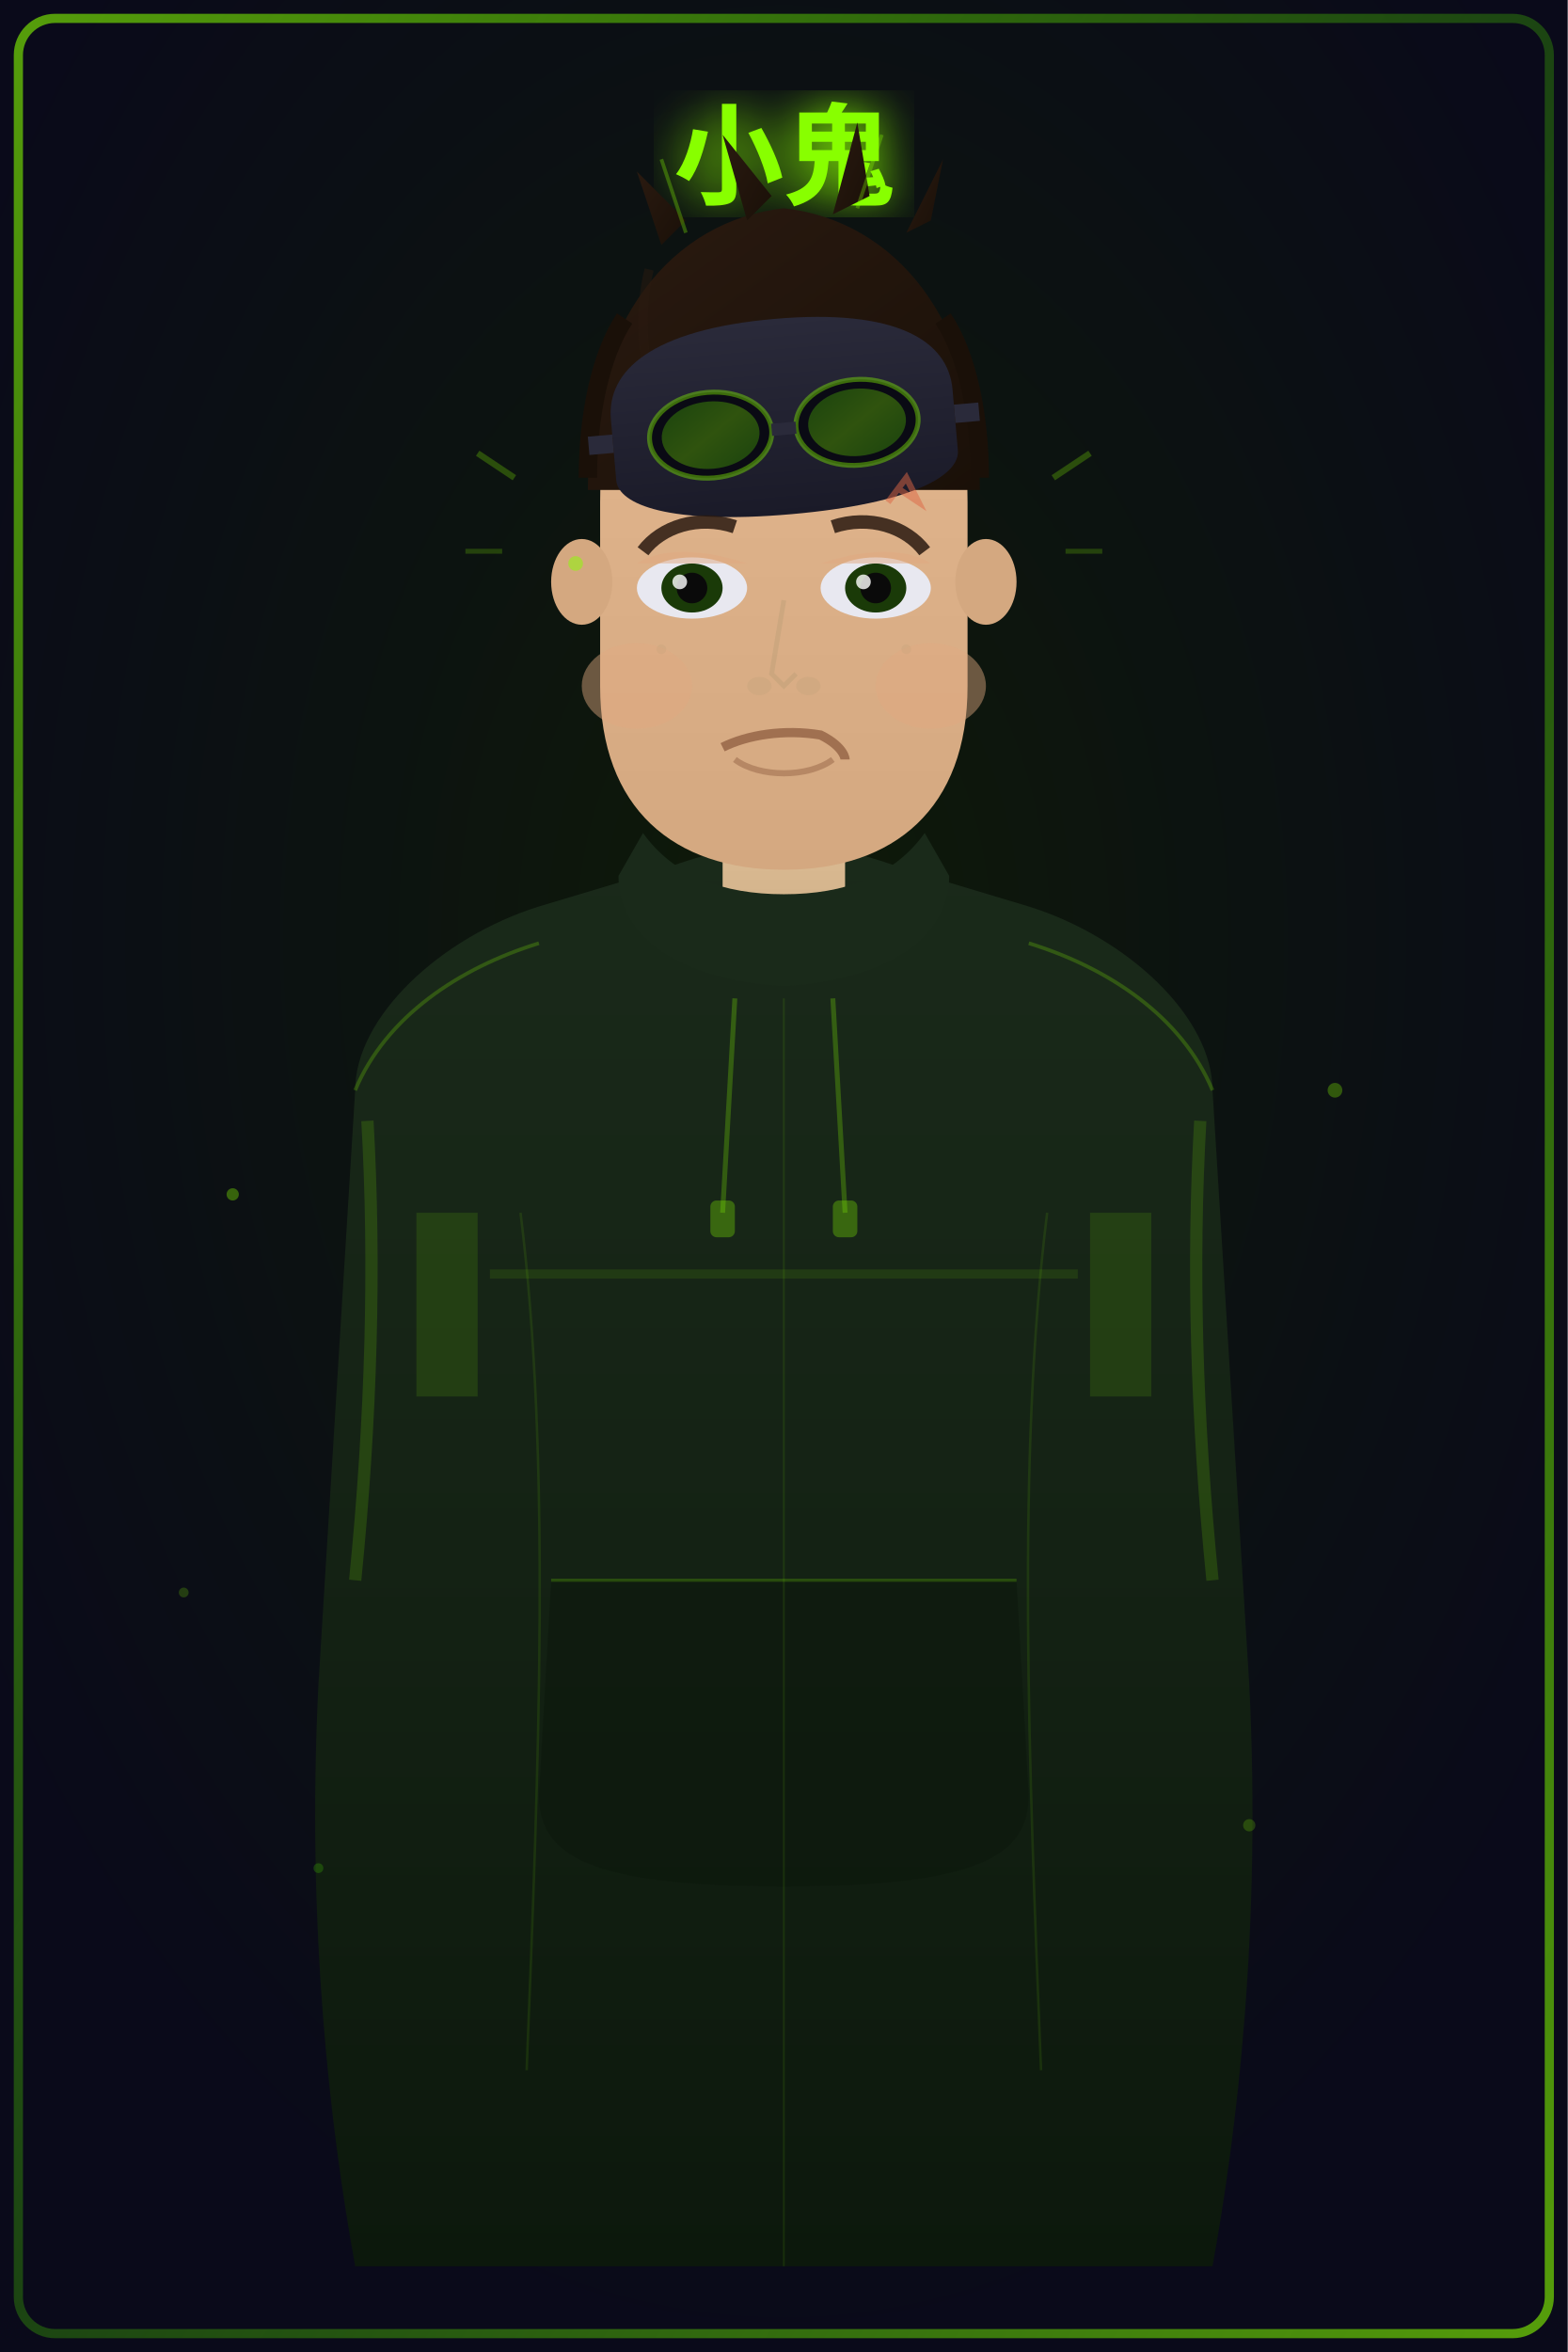
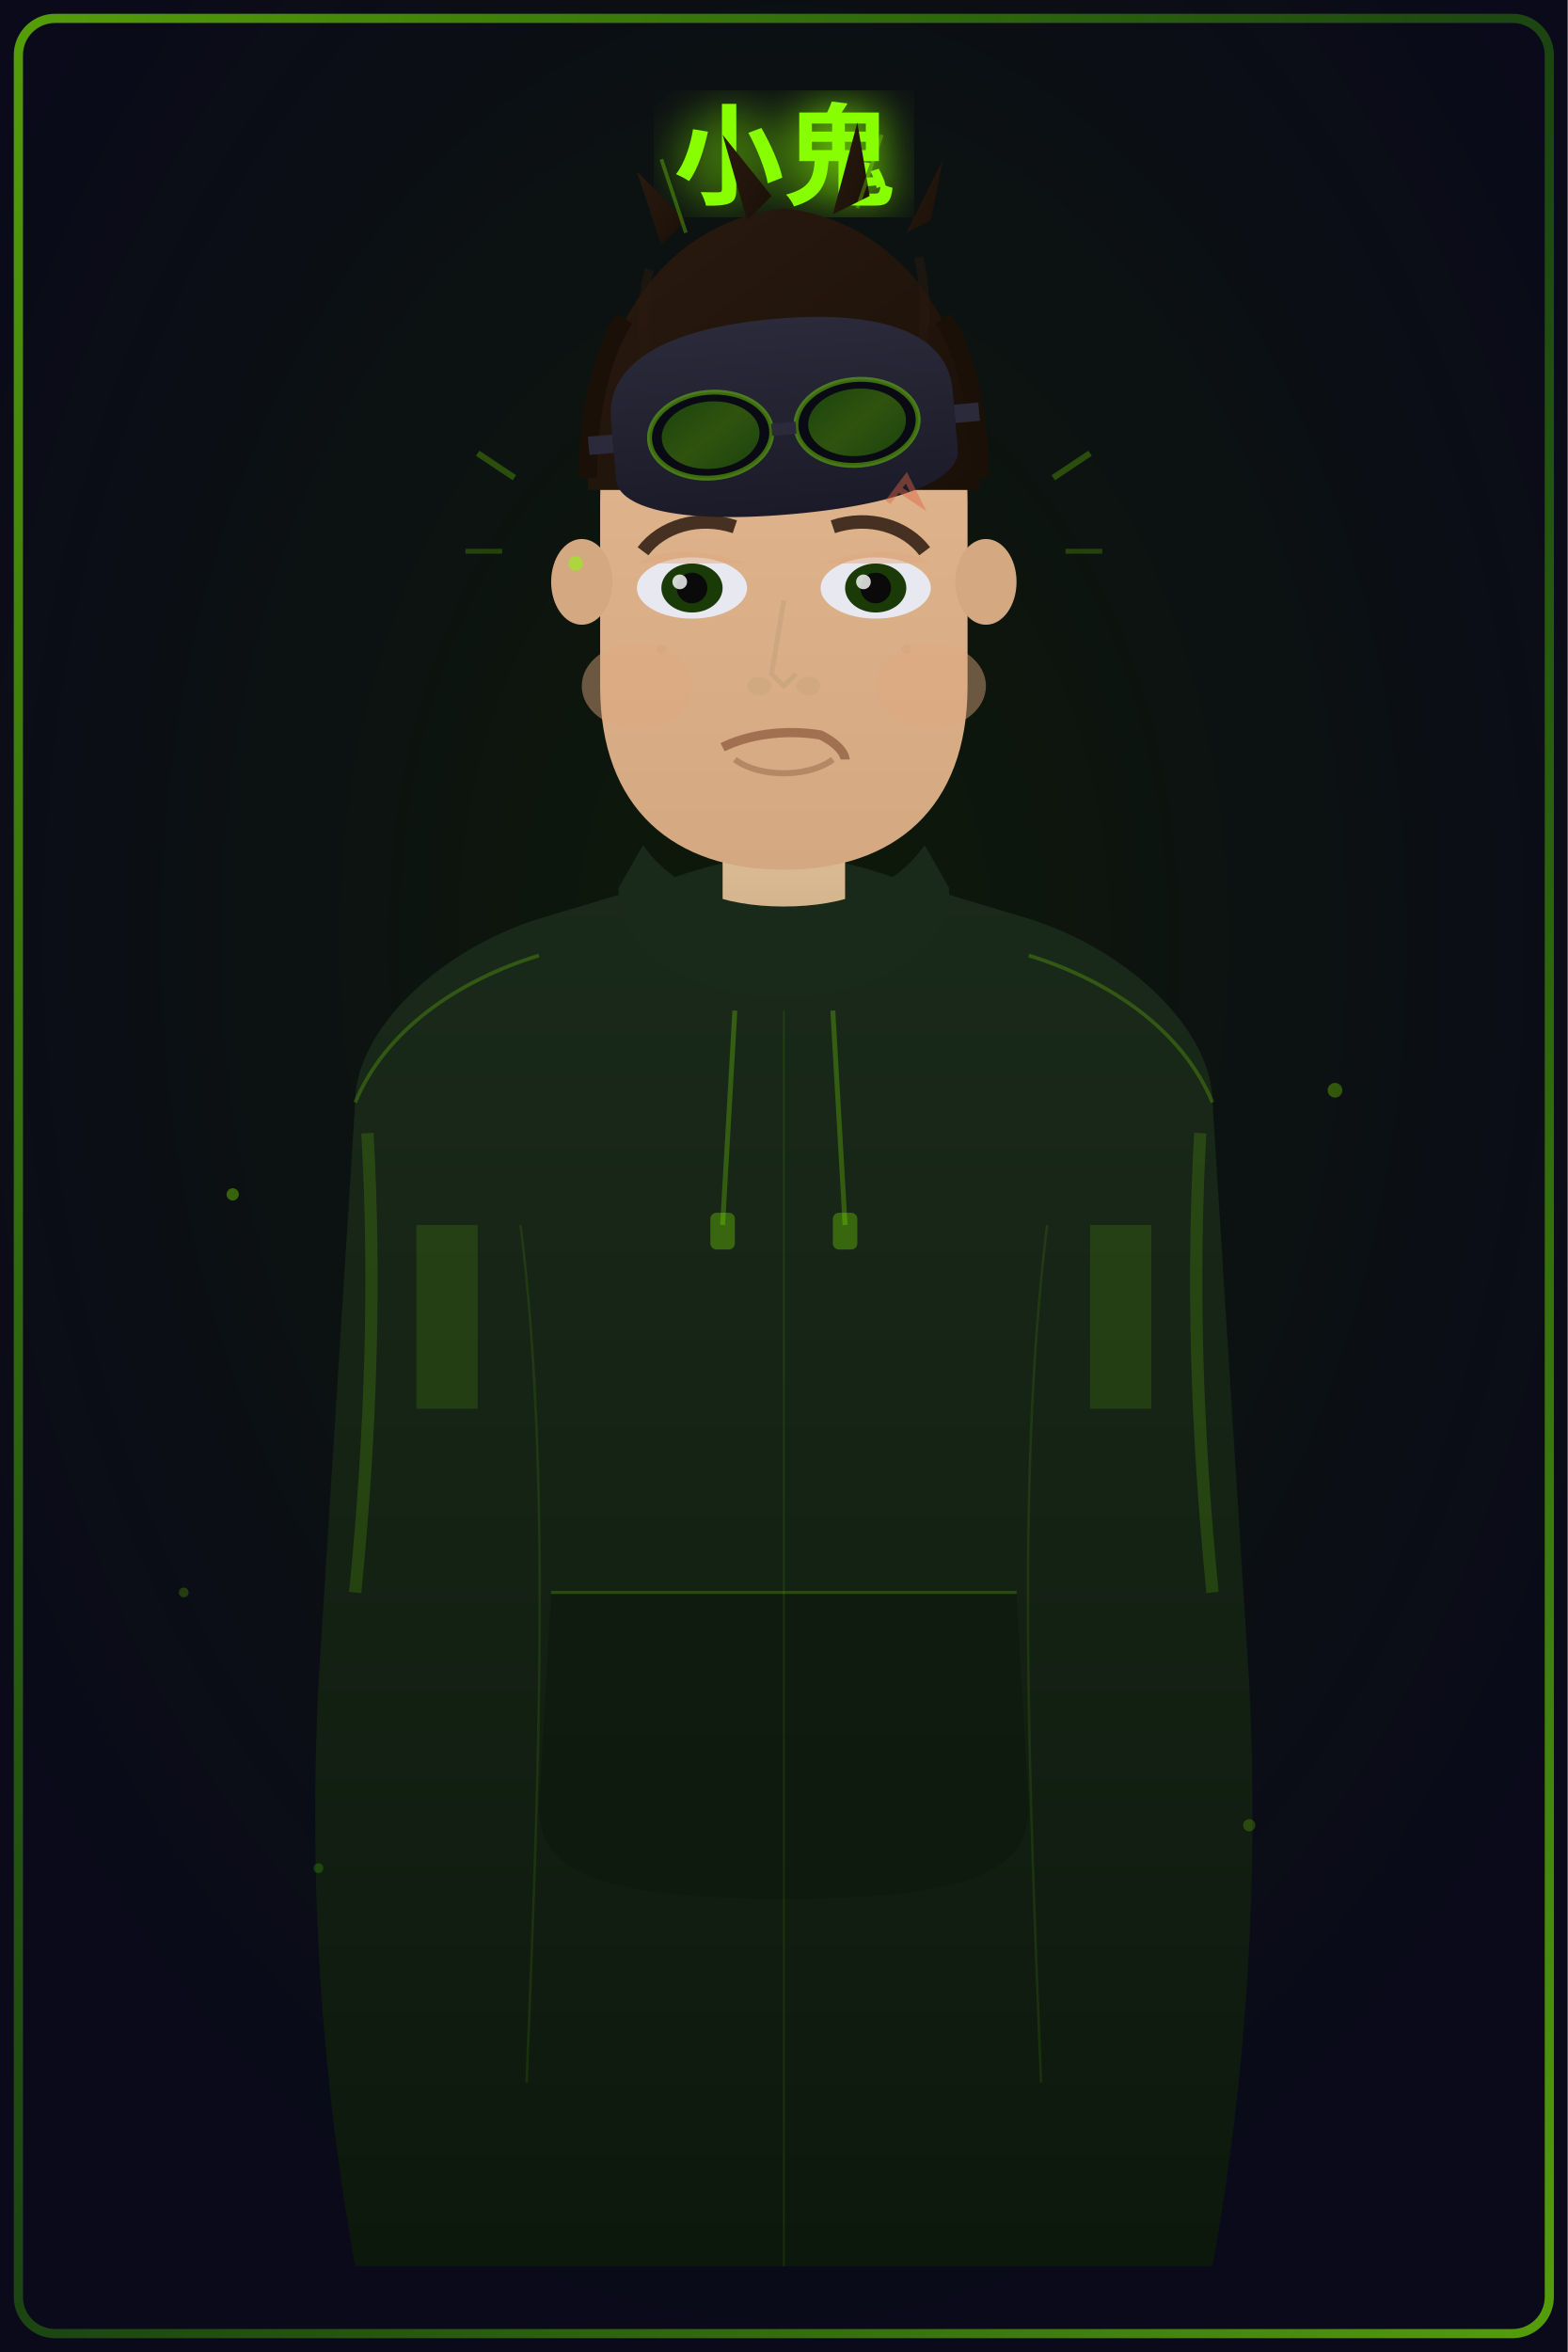
<svg xmlns="http://www.w3.org/2000/svg" width="256" height="384" viewBox="0 0 256 384">
  <defs>
    <radialGradient id="ka-bg" cx="50%" cy="40%" r="60%">
      <stop offset="0%" stop-color="#0e1a08" />
      <stop offset="100%" stop-color="#0a0a1a" />
    </radialGradient>
    <linearGradient id="ka-hoodie" x1="0" y1="0" x2="0" y2="1">
      <stop offset="0%" stop-color="#1a2a1a" />
      <stop offset="50%" stop-color="#142214" />
      <stop offset="100%" stop-color="#0c180c" />
    </linearGradient>
    <linearGradient id="ka-skin" x1="0" y1="0" x2="0" y2="1">
      <stop offset="0%" stop-color="#e0c098" />
      <stop offset="100%" stop-color="#d0b088" />
    </linearGradient>
    <linearGradient id="ka-skin-flush" x1="0" y1="0" x2="0" y2="1">
      <stop offset="0%" stop-color="#e4b890" />
      <stop offset="100%" stop-color="#d4a880" />
    </linearGradient>
    <linearGradient id="ka-hair" x1="0" y1="0" x2="1" y2="1">
      <stop offset="0%" stop-color="#2a1a10" />
      <stop offset="100%" stop-color="#1a1008" />
    </linearGradient>
    <linearGradient id="ka-goggles" x1="0" y1="0" x2="0" y2="1">
      <stop offset="0%" stop-color="#2a2a3a" />
      <stop offset="100%" stop-color="#1a1a28" />
    </linearGradient>
    <linearGradient id="ka-goggle-lens" x1="0" y1="0" x2="1" y2="1">
      <stop offset="0%" stop-color="#44cc00" />
      <stop offset="50%" stop-color="#88ff00" />
      <stop offset="100%" stop-color="#44cc00" />
    </linearGradient>
    <filter id="ka-glow">
      <feGaussianBlur stdDeviation="4" result="blur" />
      <feMerge>
        <feMergeNode in="blur" />
        <feMergeNode in="SourceGraphic" />
      </feMerge>
    </filter>
    <filter id="ka-glow-soft">
      <feGaussianBlur stdDeviation="6" result="blur" />
      <feMerge>
        <feMergeNode in="blur" />
        <feMergeNode in="SourceGraphic" />
      </feMerge>
    </filter>
    <linearGradient id="ka-border" x1="0" y1="0" x2="1" y2="1">
      <stop offset="0%" stop-color="#88ff00" stop-opacity="0.6" />
      <stop offset="50%" stop-color="#44cc00" stop-opacity="0.3" />
      <stop offset="100%" stop-color="#88ff00" stop-opacity="0.6" />
    </linearGradient>
  </defs>
  <rect width="256" height="384" fill="url(#ka-bg)" />
  <rect x="3" y="3" width="250" height="378" rx="6" fill="none" stroke="url(#ka-border)" stroke-width="1.5" />
  <text x="128" y="32" font-family="'Courier New', monospace" font-size="18" font-weight="bold" fill="#88ff00" text-anchor="middle" filter="url(#ka-glow)">小鬼</text>
-   <path d="M58,178 C58,166 72,153 88,148 L108,142 C116,139 122,138 128,137 C134,138 140,139 148,142 L168,148 C184,153 198,166 198,178 L204,275 C206,315 202,348 198,370 L58,370 C54,348 50,315 52,275 Z" fill="url(#ka-hoodie)" />
-   <path d="M68,198 L78,198 L78,228 L68,228 Z" fill="#88ff00" opacity="0.12" />
-   <path d="M178,198 L188,198 L188,228 L178,228 Z" fill="#88ff00" opacity="0.12" />
-   <path d="M60,183 Q62,218 58,258" fill="none" stroke="#88ff00" stroke-width="2" opacity="0.15" />
-   <path d="M196,183 Q194,218 198,258" fill="none" stroke="#88ff00" stroke-width="2" opacity="0.15" />
-   <path d="M80,208 L176,208" fill="none" stroke="#88ff00" stroke-width="1.5" opacity="0.1" />
-   <path d="M90,258 L166,258 L168,293 C168,303 160,308 128,308 C96,308 88,303 88,293 Z" fill="#0c180c" opacity="0.6" />
-   <path d="M90,258 L166,258" fill="none" stroke="#88ff00" stroke-width="0.5" opacity="0.2" />
-   <path d="M128,163 L128,370" fill="none" stroke="#88ff00" stroke-width="0.3" opacity="0.1" />
-   <path d="M85,198 C90,238 88,288 86,338" fill="none" stroke="#88ff00" stroke-width="0.4" opacity="0.1" />
-   <path d="M171,198 C166,238 168,288 170,338" fill="none" stroke="#88ff00" stroke-width="0.4" opacity="0.1" />
-   <line x1="120" y1="163" x2="118" y2="198" stroke="#88ff00" stroke-width="0.8" opacity="0.25" />
-   <line x1="136" y1="163" x2="138" y2="198" stroke="#88ff00" stroke-width="0.8" opacity="0.25" />
-   <rect x="116" y="196" width="4" height="6" rx="1" fill="#88ff00" opacity="0.3" />
-   <rect x="136" y="196" width="4" height="6" rx="1" fill="#88ff00" opacity="0.3" />
-   <path d="M112,153 C118,148 124,146 128,145 C132,146 138,148 144,153" fill="#1a1a28" />
-   <path d="M118,130 L118,148 C118,151 122,153 128,153 C134,153 138,151 138,148 L138,130" fill="url(#ka-skin)" />
-   <path d="M105,136 C110,143 118,146 128,146 C138,146 146,143 151,136 L155,143 C155,153 145,160 128,161 C111,160 101,153 101,143 Z" fill="#1a2a1a" />
+   <path d="M58,180 C58,168 72,155 88,150 L108,144 C116,141 122,140 128,139 C134,140 140,141 148,144 L168,150 C184,155 198,168 198,180 L204,275 C206,315 202,348 198,370 L58,370 C54,348 50,315 52,275 Z" fill="url(#ka-hoodie)" />
+   <path d="M68,200 L78,200 L78,230 L68,230 Z" fill="#88ff00" opacity="0.12" />
+   <path d="M178,200 L188,200 L188,230 L178,230 Z" fill="#88ff00" opacity="0.12" />
+   <path d="M60,185 Q62,220 58,260" fill="none" stroke="#88ff00" stroke-width="2" opacity="0.15" />
+   <path d="M196,185 Q194,220 198,260" fill="none" stroke="#88ff00" stroke-width="2" opacity="0.15" />
+   <path d="M90,260 L166,260 L168,295 C168,305 160,310 128,310 C96,310 88,305 88,295 Z" fill="#0c180c" opacity="0.6" />
+   <path d="M90,260 L166,260" fill="none" stroke="#88ff00" stroke-width="0.5" opacity="0.2" />
+   <path d="M128,165 L128,370" fill="none" stroke="#88ff00" stroke-width="0.3" opacity="0.1" />
+   <path d="M85,200 C90,240 88,290 86,340" fill="none" stroke="#88ff00" stroke-width="0.4" opacity="0.1" />
+   <path d="M171,200 C166,240 168,290 170,340" fill="none" stroke="#88ff00" stroke-width="0.4" opacity="0.1" />
+   <line x1="120" y1="165" x2="118" y2="200" stroke="#88ff00" stroke-width="0.8" opacity="0.25" />
+   <line x1="136" y1="165" x2="138" y2="200" stroke="#88ff00" stroke-width="0.8" opacity="0.25" />
+   <rect x="116" y="198" width="4" height="6" rx="1" fill="#88ff00" opacity="0.3" />
+   <rect x="136" y="198" width="4" height="6" rx="1" fill="#88ff00" opacity="0.3" />
+   <path d="M112,155 C118,150 124,148 128,147 C132,148 138,150 144,155" fill="#1a1a28" />
+   <path d="M118,132 L118,150 C118,153 122,155 128,155 C134,155 138,153 138,150 L138,132" fill="url(#ka-skin)" />
+   <path d="M105,138 C110,145 118,148 128,148 C138,148 146,145 151,138 L155,145 C155,155 145,162 128,163 C111,162 101,155 101,145 Z" fill="#1a2a1a" />
  <path d="M98,82 C98,55 110,42 128,40 C146,42 158,55 158,82 L158,112 C158,132 146,142 128,142 C110,142 98,132 98,112 Z" fill="url(#ka-skin-flush)" />
  <ellipse cx="104" cy="112" rx="9" ry="7" fill="#e0a880" opacity="0.45" />
  <ellipse cx="152" cy="112" rx="9" ry="7" fill="#e0a880" opacity="0.45" />
  <path d="M96,80 C96,52 110,36 128,34 C146,36 160,52 160,80" fill="url(#ka-hair)" />
  <path d="M108,40 L104,28 L112,36" fill="url(#ka-hair)" />
  <path d="M122,36 L118,22 L126,32" fill="url(#ka-hair)" />
  <path d="M136,35 L140,20 L142,32" fill="url(#ka-hair)" />
  <path d="M148,38 L154,26 L152,36" fill="url(#ka-hair)" />
  <path d="M96,78 C96,68 98,58 102,52" fill="none" stroke="#1a1008" stroke-width="3" />
  <path d="M160,78 C160,68 158,58 154,52" fill="none" stroke="#1a1008" stroke-width="3" />
  <path d="M106,44 Q104,52 106,62" fill="none" stroke="#2a1a10" stroke-width="1.5" opacity="0.5" />
+   <path d="M150,42 Q152,50 150,60" fill="none" stroke="#2a1a10" stroke-width="1.5" opacity="0.5" />
  <path d="M112,38 L108,26" fill="none" stroke="#88ff00" stroke-width="0.6" opacity="0.3" />
  <path d="M140,34 L144,22" fill="none" stroke="#88ff00" stroke-width="0.6" opacity="0.3" />
  <g transform="rotate(-5,128,70)">
    <path d="M100,66 C100,58 108,52 128,52 C148,52 156,58 156,66 L156,76 C156,80 148,84 128,84 C108,84 100,80 100,76 Z" fill="url(#ka-goggles)" />
    <path d="M96,70 L100,70" fill="none" stroke="#2a2a3a" stroke-width="3" />
    <path d="M156,70 L160,70" fill="none" stroke="#2a2a3a" stroke-width="3" />
    <ellipse cx="116" cy="70" rx="10" ry="7" fill="#0a0a14" />
    <ellipse cx="116" cy="70" rx="8" ry="5.5" fill="url(#ka-goggle-lens)" opacity="0.3" />
    <ellipse cx="140" cy="70" rx="10" ry="7" fill="#0a0a14" />
    <ellipse cx="140" cy="70" rx="8" ry="5.5" fill="url(#ka-goggle-lens)" opacity="0.3" />
    <ellipse cx="116" cy="70" rx="10" ry="7" fill="none" stroke="#88ff00" stroke-width="0.8" opacity="0.4" />
    <ellipse cx="140" cy="70" rx="10" ry="7" fill="none" stroke="#88ff00" stroke-width="0.8" opacity="0.4" />
    <path d="M126,70 L130,70" fill="none" stroke="#2a2a3a" stroke-width="2" />
  </g>
  <ellipse cx="95" cy="95" rx="5" ry="7" fill="#d4a880" />
  <ellipse cx="161" cy="95" rx="5" ry="7" fill="#d4a880" />
  <circle cx="94" cy="92" r="1.2" fill="#88ff00" opacity="0.5" />
-   <path d="M145,82 L148,78 L150,82 L147,80" fill="none" stroke="#dd6644" stroke-width="1" opacity="0.5" />
  <path d="M105,90 C108,86 114,84 120,86" fill="none" stroke="#2a1a10" stroke-width="2.2" opacity="0.85" />
  <path d="M136,86 C142,84 148,86 151,90" fill="none" stroke="#2a1a10" stroke-width="2.2" opacity="0.85" />
+   <path d="M145,82 L148,78 L150,82 L147,80" fill="none" stroke="#dd6644" stroke-width="1" opacity="0.45" />
  <ellipse cx="113" cy="96" rx="9" ry="5" fill="#e8e8f0" />
  <ellipse cx="113" cy="96" rx="5" ry="4" fill="#1a3a08" />
  <ellipse cx="113" cy="96" rx="2.5" ry="2.5" fill="#0a0a0a" />
  <circle cx="111" cy="95" r="1.2" fill="#ffffff" opacity="0.8" />
  <path d="M104,92 C107,90 113,89 122,92" fill="#e0a880" opacity="0.5" />
  <ellipse cx="143" cy="96" rx="9" ry="5" fill="#e8e8f0" />
  <ellipse cx="143" cy="96" rx="5" ry="4" fill="#1a3a08" />
  <ellipse cx="143" cy="96" rx="2.5" ry="2.5" fill="#0a0a0a" />
  <circle cx="141" cy="95" r="1.2" fill="#ffffff" opacity="0.8" />
  <path d="M134,92 C143,89 149,90 152,92" fill="#e0a880" opacity="0.5" />
  <path d="M128,98 L126,110 L128,112 L130,110" fill="none" stroke="#c0a078" stroke-width="0.8" opacity="0.5" />
  <ellipse cx="124" cy="112" rx="2" ry="1.5" fill="#c0a078" opacity="0.3" />
  <ellipse cx="132" cy="112" rx="2" ry="1.5" fill="#c0a078" opacity="0.3" />
  <path d="M118,122 C122,120 128,119 134,120 C138,122 138,124 138,124" fill="none" stroke="#a07050" stroke-width="1.5" />
  <path d="M120,124 C124,127 132,127 136,124" fill="none" stroke="#a07050" stroke-width="1" opacity="0.6" />
  <circle cx="108" cy="106" r="0.8" fill="#c0a078" opacity="0.25" />
  <circle cx="148" cy="106" r="0.8" fill="#c0a078" opacity="0.25" />
-   <path d="M58,178 C63,166 75,158 88,154" fill="none" stroke="#88ff00" stroke-width="0.6" opacity="0.22" />
-   <path d="M198,178 C193,166 181,158 168,154" fill="none" stroke="#88ff00" stroke-width="0.6" opacity="0.22" />
+   <path d="M58,180 C63,168 75,160 88,156" fill="none" stroke="#88ff00" stroke-width="0.6" opacity="0.22" />
+   <path d="M198,180 C193,168 181,160 168,156" fill="none" stroke="#88ff00" stroke-width="0.6" opacity="0.22" />
  <line x1="84" y1="78" x2="78" y2="74" stroke="#88ff00" stroke-width="1" opacity="0.25" />
  <line x1="172" y1="78" x2="178" y2="74" stroke="#88ff00" stroke-width="1" opacity="0.25" />
  <line x1="82" y1="90" x2="76" y2="90" stroke="#88ff00" stroke-width="0.8" opacity="0.2" />
  <line x1="174" y1="90" x2="180" y2="90" stroke="#88ff00" stroke-width="0.8" opacity="0.2" />
  <circle cx="38" cy="195" r="1" fill="#88ff00" opacity="0.35" />
  <circle cx="218" cy="178" r="1.2" fill="#88ff00" opacity="0.3" />
  <circle cx="52" cy="305" r="0.8" fill="#44cc00" opacity="0.25" />
  <circle cx="204" cy="298" r="1" fill="#88ff00" opacity="0.2" />
  <circle cx="30" cy="260" r="0.8" fill="#88ff00" opacity="0.2" />
</svg>
